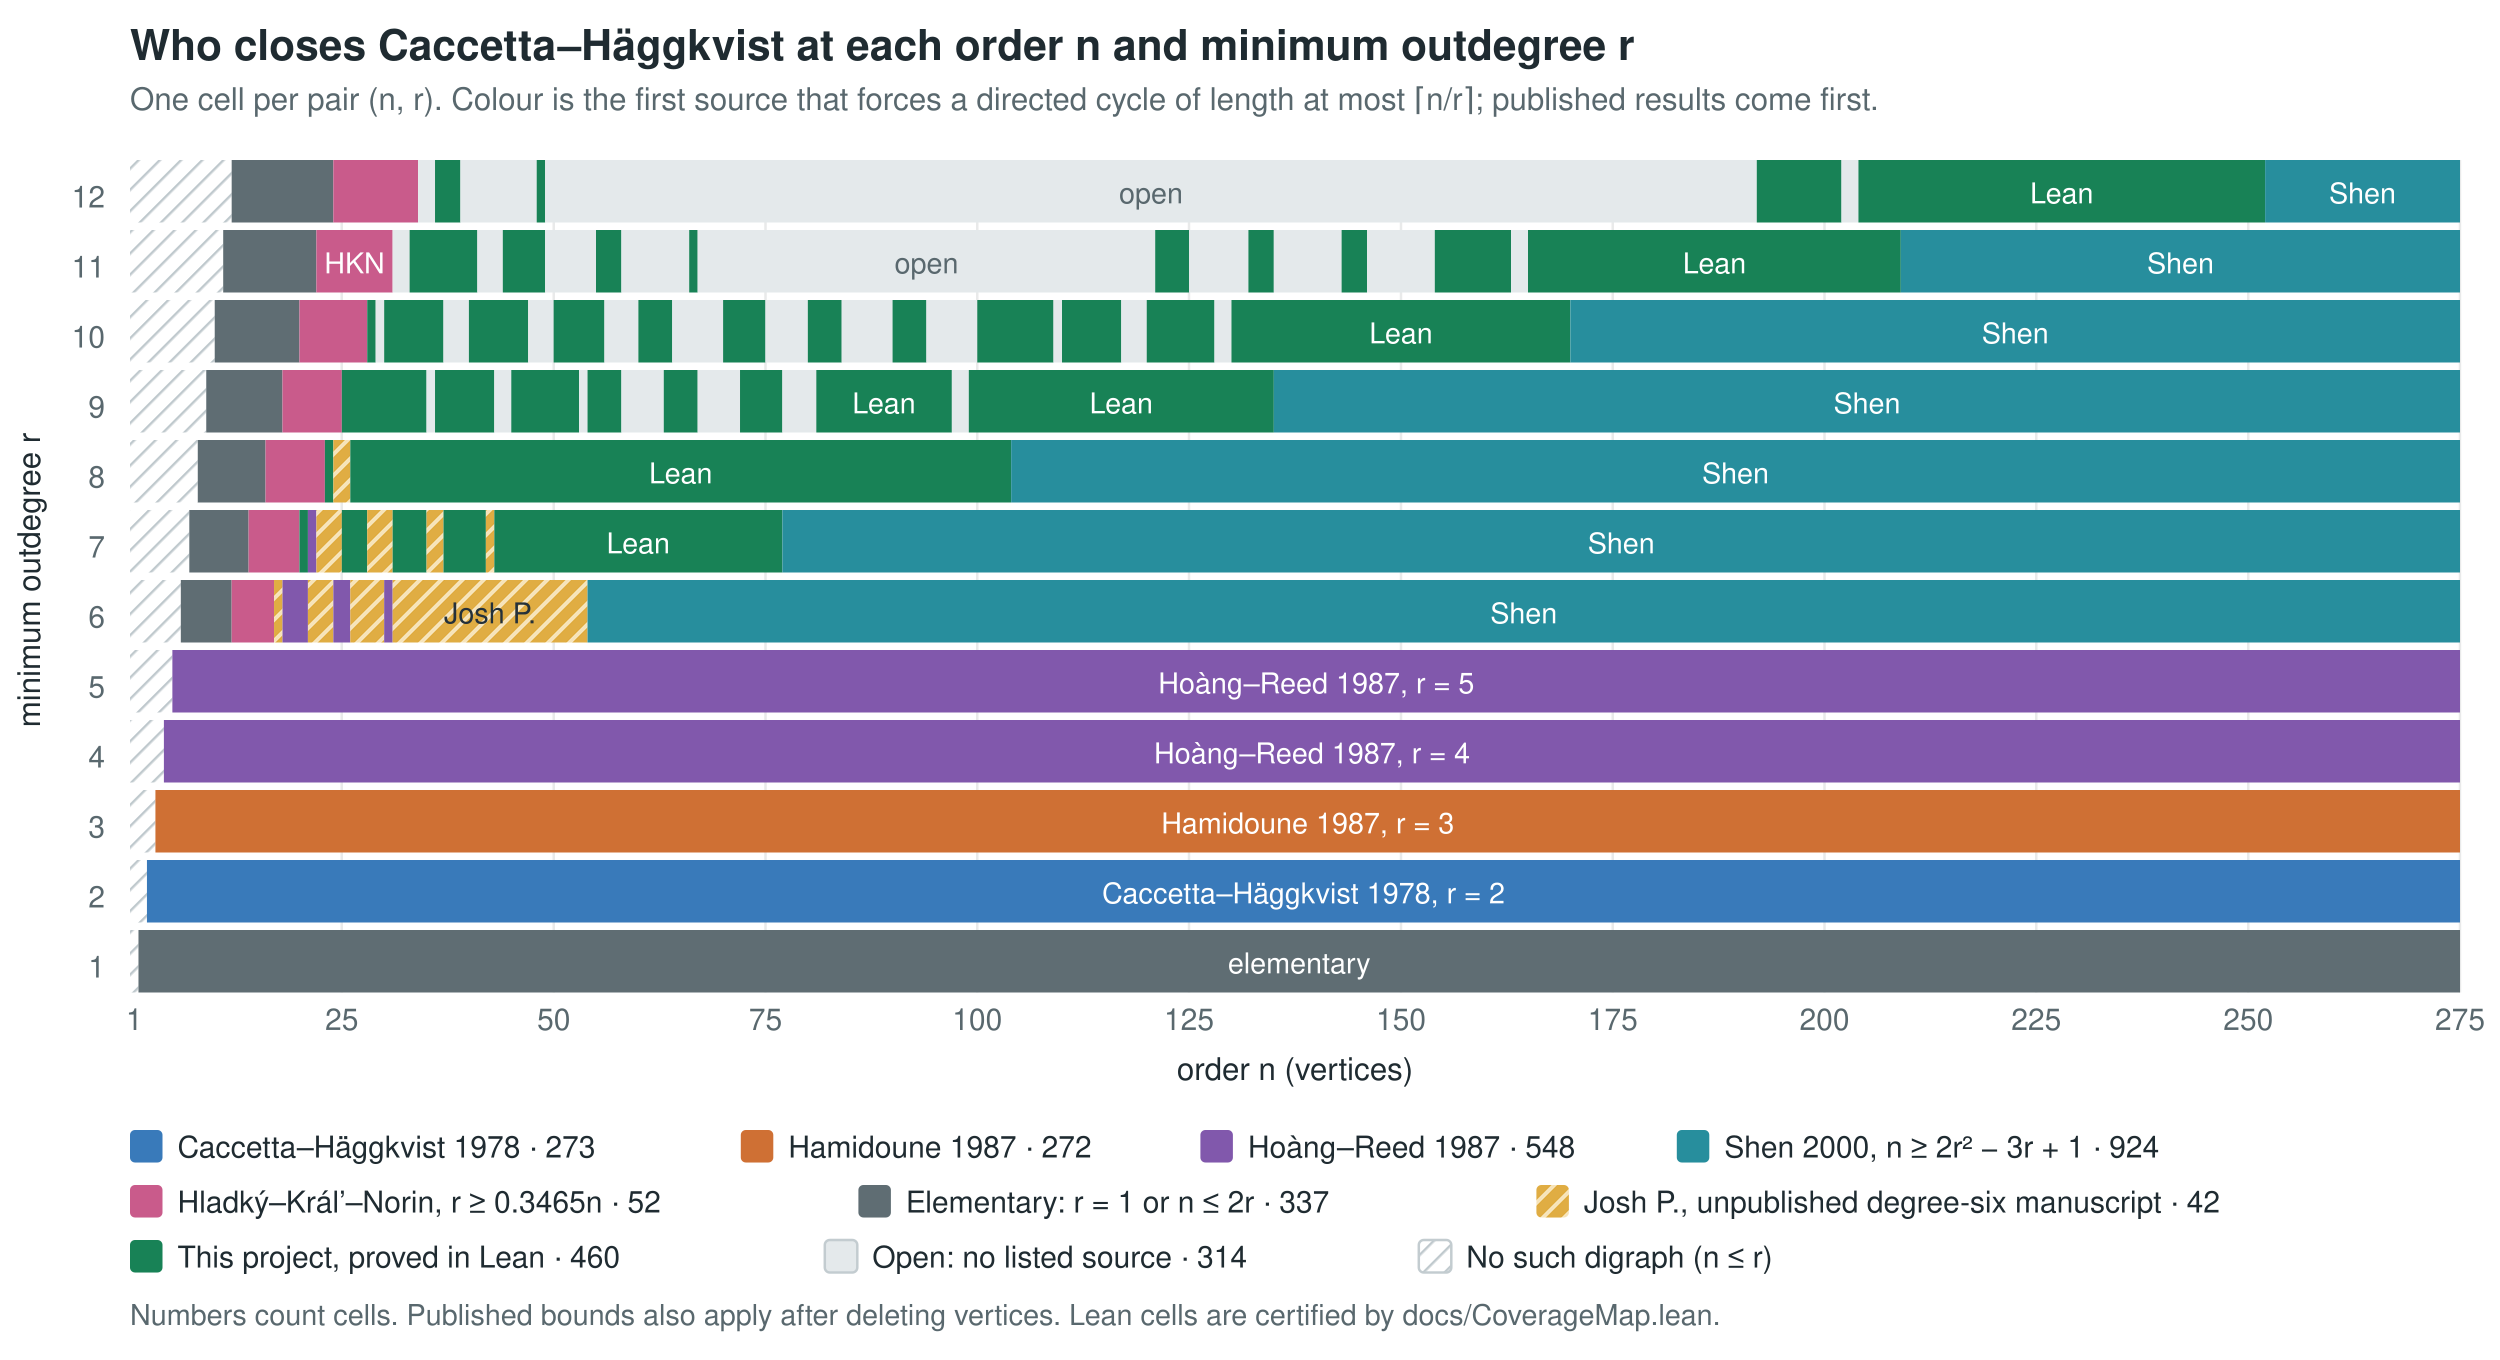
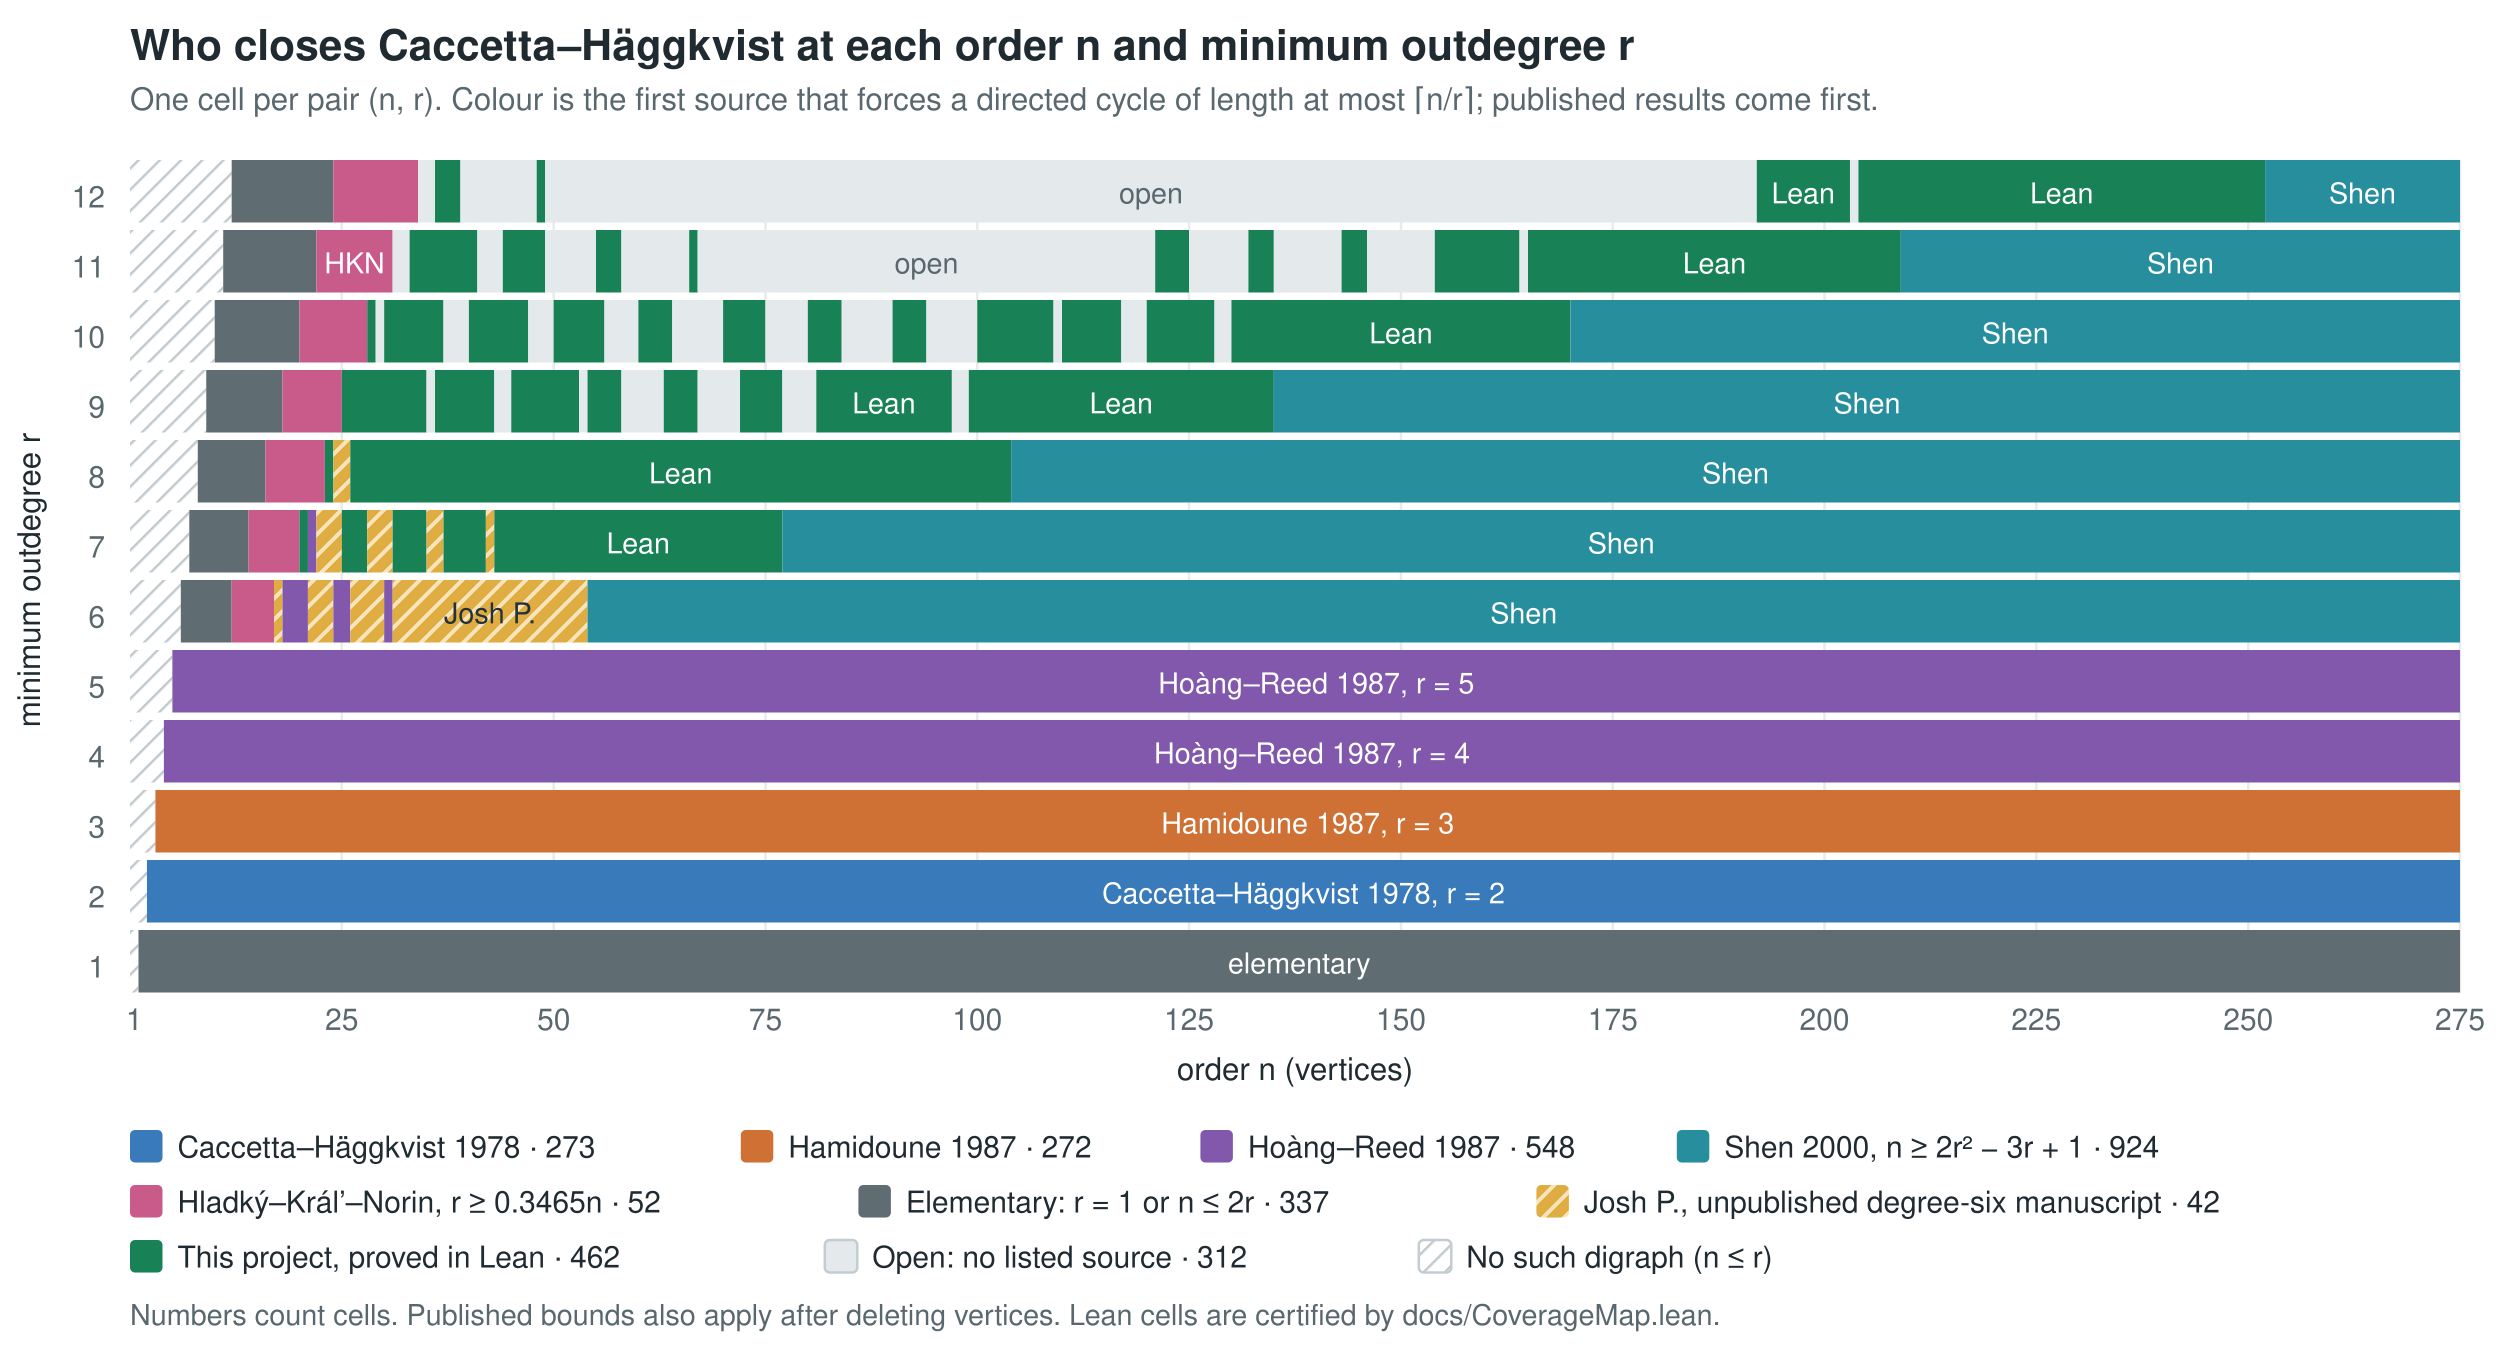
<svg xmlns="http://www.w3.org/2000/svg" viewBox="0 0 1000 544" width="1000" height="544" font-family="-apple-system,BlinkMacSystemFont,Segoe UI,Helvetica,Arial,sans-serif">
  <defs>
    <pattern id="gold" width="6" height="6" patternUnits="userSpaceOnUse" patternTransform="rotate(45)">
      <rect width="6" height="6" fill="#e0ad43" />
      <rect width="1.6" height="6" fill="#f6e3b8" />
    </pattern>
    <pattern id="void" width="6" height="6" patternUnits="userSpaceOnUse" patternTransform="rotate(45)">
      <rect width="6" height="6" fill="#ffffff" />
      <rect width="1" height="6" fill="#c3ccd0" />
    </pattern>
  </defs>
  <rect width="1000" height="544" fill="#ffffff" />
  <text x="52" y="24" font-size="17" font-weight="600" fill="#1f2b31">Who closes Caccetta–Häggkvist at each order n and minimum outdegree r</text>
  <text x="52" y="44" font-size="12.5" fill="#59686e">One cell per pair (n, r). Colour is the first source that forces a directed cycle of length at most ⌈n/r⌉; published results come first.</text>
  <line x1="136.7" x2="136.7" y1="64" y2="397" stroke="#1f2b31" stroke-opacity=".10" />
  <line x1="221.5" x2="221.5" y1="64" y2="397" stroke="#1f2b31" stroke-opacity=".10" />
  <line x1="306.2" x2="306.2" y1="64" y2="397" stroke="#1f2b31" stroke-opacity=".10" />
  <line x1="390.9" x2="390.9" y1="64" y2="397" stroke="#1f2b31" stroke-opacity=".10" />
  <line x1="475.6" x2="475.6" y1="64" y2="397" stroke="#1f2b31" stroke-opacity=".10" />
  <line x1="560.4" x2="560.4" y1="64" y2="397" stroke="#1f2b31" stroke-opacity=".10" />
  <line x1="645.1" x2="645.1" y1="64" y2="397" stroke="#1f2b31" stroke-opacity=".10" />
  <line x1="729.8" x2="729.8" y1="64" y2="397" stroke="#1f2b31" stroke-opacity=".10" />
  <line x1="814.5" x2="814.5" y1="64" y2="397" stroke="#1f2b31" stroke-opacity=".10" />
  <line x1="899.3" x2="899.3" y1="64" y2="397" stroke="#1f2b31" stroke-opacity=".10" />
  <line x1="984.0" x2="984.0" y1="64" y2="397" stroke="#1f2b31" stroke-opacity=".10" />
  <text x="42" y="387.0" font-size="12" text-anchor="end" dominant-baseline="middle" fill="#59686e">1</text>
  <rect x="52.00" y="372" width="3.39" height="25" fill="url(#void)" />
  <rect x="55.39" y="372" width="928.61" height="25" fill="#5f6d73" />
  <text x="519.7" y="385.5" font-size="11.5" text-anchor="middle" dominant-baseline="middle" fill="#ffffff">elementary</text>
  <text x="42" y="359.0" font-size="12" text-anchor="end" dominant-baseline="middle" fill="#59686e">2</text>
  <rect x="52.00" y="344" width="6.78" height="25" fill="url(#void)" />
  <rect x="58.78" y="344" width="925.22" height="25" fill="#397aba" />
  <text x="521.4" y="357.5" font-size="11.5" text-anchor="middle" dominant-baseline="middle" fill="#ffffff">Caccetta–Häggkvist 1978, r = 2</text>
  <text x="42" y="331.0" font-size="12" text-anchor="end" dominant-baseline="middle" fill="#59686e">3</text>
  <rect x="52.00" y="316" width="10.17" height="25" fill="url(#void)" />
  <rect x="62.17" y="316" width="921.83" height="25" fill="#cf7034" />
  <text x="523.1" y="329.5" font-size="11.5" text-anchor="middle" dominant-baseline="middle" fill="#ffffff">Hamidoune 1987, r = 3</text>
  <text x="42" y="303.0" font-size="12" text-anchor="end" dominant-baseline="middle" fill="#59686e">4</text>
  <rect x="52.00" y="288" width="13.56" height="25" fill="url(#void)" />
  <rect x="65.56" y="288" width="918.44" height="25" fill="#8158ac" />
  <text x="524.8" y="301.5" font-size="11.5" text-anchor="middle" dominant-baseline="middle" fill="#ffffff">Hoàng–Reed 1987, r = 4</text>
  <text x="42" y="275.0" font-size="12" text-anchor="end" dominant-baseline="middle" fill="#59686e">5</text>
  <rect x="52.00" y="260" width="16.95" height="25" fill="url(#void)" />
  <rect x="68.95" y="260" width="915.05" height="25" fill="#8158ac" />
  <text x="526.5" y="273.5" font-size="11.5" text-anchor="middle" dominant-baseline="middle" fill="#ffffff">Hoàng–Reed 1987, r = 5</text>
  <text x="42" y="247.0" font-size="12" text-anchor="end" dominant-baseline="middle" fill="#59686e">6</text>
  <rect x="52.00" y="232" width="20.33" height="25" fill="url(#void)" />
  <rect x="72.33" y="232" width="20.33" height="25" fill="#5f6d73" />
  <rect x="92.67" y="232" width="16.95" height="25" fill="#c95b8b" />
  <rect x="109.61" y="232" width="3.39" height="25" fill="url(#gold)" />
  <rect x="113.00" y="232" width="10.17" height="25" fill="#8158ac" />
  <rect x="123.17" y="232" width="10.17" height="25" fill="url(#gold)" />
  <rect x="133.34" y="232" width="6.78" height="25" fill="#8158ac" />
  <rect x="140.12" y="232" width="13.56" height="25" fill="url(#gold)" />
  <rect x="153.67" y="232" width="3.39" height="25" fill="#8158ac" />
  <rect x="157.06" y="232" width="77.95" height="25" fill="url(#gold)" />
  <text x="196.0" y="245.5" font-size="11.5" text-anchor="middle" dominant-baseline="middle" fill="#24313a">Josh P.</text>
  <rect x="235.01" y="232" width="748.99" height="25" fill="#278e9d" />
  <text x="609.5" y="245.5" font-size="11.5" text-anchor="middle" dominant-baseline="middle" fill="#ffffff">Shen</text>
  <text x="42" y="219.0" font-size="12" text-anchor="end" dominant-baseline="middle" fill="#59686e">7</text>
  <rect x="52.00" y="204" width="23.72" height="25" fill="url(#void)" />
  <rect x="75.72" y="204" width="23.72" height="25" fill="#5f6d73" />
  <rect x="99.45" y="204" width="20.33" height="25" fill="#c95b8b" />
  <rect x="119.78" y="204" width="3.39" height="25" fill="#188256" />
  <rect x="123.17" y="204" width="3.39" height="25" fill="#8158ac" />
  <rect x="126.56" y="204" width="10.17" height="25" fill="url(#gold)" />
  <rect x="136.73" y="204" width="10.17" height="25" fill="#188256" />
  <rect x="146.89" y="204" width="10.17" height="25" fill="url(#gold)" />
  <rect x="157.06" y="204" width="13.56" height="25" fill="#188256" />
  <rect x="170.62" y="204" width="6.78" height="25" fill="url(#gold)" />
  <rect x="177.40" y="204" width="16.95" height="25" fill="#188256" />
  <rect x="194.34" y="204" width="3.39" height="25" fill="url(#gold)" />
  <rect x="197.73" y="204" width="115.23" height="25" fill="#188256" />
  <text x="255.3" y="217.5" font-size="11.5" text-anchor="middle" dominant-baseline="middle" fill="#ffffff">Lean</text>
  <rect x="312.96" y="204" width="671.04" height="25" fill="#278e9d" />
  <text x="648.5" y="217.5" font-size="11.5" text-anchor="middle" dominant-baseline="middle" fill="#ffffff">Shen</text>
  <text x="42" y="191.0" font-size="12" text-anchor="end" dominant-baseline="middle" fill="#59686e">8</text>
  <rect x="52.00" y="176" width="27.11" height="25" fill="url(#void)" />
  <rect x="79.11" y="176" width="27.11" height="25" fill="#5f6d73" />
  <rect x="106.23" y="176" width="23.72" height="25" fill="#c95b8b" />
  <rect x="129.95" y="176" width="3.39" height="25" fill="#188256" />
  <rect x="133.34" y="176" width="6.78" height="25" fill="url(#gold)" />
  <rect x="140.12" y="176" width="264.35" height="25" fill="#188256" />
  <text x="272.3" y="189.5" font-size="11.5" text-anchor="middle" dominant-baseline="middle" fill="#ffffff">Lean</text>
  <rect x="404.47" y="176" width="579.53" height="25" fill="#278e9d" />
  <text x="694.2" y="189.5" font-size="11.5" text-anchor="middle" dominant-baseline="middle" fill="#ffffff">Shen</text>
  <text x="42" y="163.0" font-size="12" text-anchor="end" dominant-baseline="middle" fill="#59686e">9</text>
  <rect x="52.00" y="148" width="30.50" height="25" fill="url(#void)" />
  <rect x="82.50" y="148" width="30.50" height="25" fill="#5f6d73" />
  <rect x="113.00" y="148" width="23.72" height="25" fill="#c95b8b" />
  <rect x="136.73" y="148" width="33.89" height="25" fill="#188256" />
  <rect x="170.62" y="148" width="3.39" height="25" fill="#e4e9eb" />
  <rect x="174.01" y="148" width="23.72" height="25" fill="#188256" />
  <rect x="197.73" y="148" width="6.78" height="25" fill="#e4e9eb" />
  <rect x="204.51" y="148" width="27.11" height="25" fill="#188256" />
  <rect x="231.62" y="148" width="3.39" height="25" fill="#e4e9eb" />
  <rect x="235.01" y="148" width="13.56" height="25" fill="#188256" />
  <rect x="248.57" y="148" width="16.95" height="25" fill="#e4e9eb" />
  <rect x="265.51" y="148" width="13.56" height="25" fill="#188256" />
  <rect x="279.07" y="148" width="16.95" height="25" fill="#e4e9eb" />
  <rect x="296.01" y="148" width="16.95" height="25" fill="#188256" />
  <rect x="312.96" y="148" width="13.56" height="25" fill="#e4e9eb" />
  <rect x="326.52" y="148" width="54.23" height="25" fill="#188256" />
  <text x="353.6" y="161.5" font-size="11.5" text-anchor="middle" dominant-baseline="middle" fill="#ffffff">Lean</text>
  <rect x="380.74" y="148" width="6.78" height="25" fill="#e4e9eb" />
  <rect x="387.52" y="148" width="122.01" height="25" fill="#188256" />
  <text x="448.5" y="161.5" font-size="11.5" text-anchor="middle" dominant-baseline="middle" fill="#ffffff">Lean</text>
  <rect x="509.53" y="148" width="474.47" height="25" fill="#278e9d" />
  <text x="746.8" y="161.5" font-size="11.5" text-anchor="middle" dominant-baseline="middle" fill="#ffffff">Shen</text>
  <text x="42" y="135.0" font-size="12" text-anchor="end" dominant-baseline="middle" fill="#59686e">10</text>
  <rect x="52.00" y="120" width="33.89" height="25" fill="url(#void)" />
  <rect x="85.89" y="120" width="33.89" height="25" fill="#5f6d73" />
  <rect x="119.78" y="120" width="27.11" height="25" fill="#c95b8b" />
  <rect x="146.89" y="120" width="3.39" height="25" fill="#188256" />
  <rect x="150.28" y="120" width="3.39" height="25" fill="#e4e9eb" />
  <rect x="153.67" y="120" width="23.72" height="25" fill="#188256" />
  <rect x="177.40" y="120" width="10.17" height="25" fill="#e4e9eb" />
  <rect x="187.56" y="120" width="23.72" height="25" fill="#188256" />
  <rect x="211.29" y="120" width="10.17" height="25" fill="#e4e9eb" />
  <rect x="221.45" y="120" width="20.33" height="25" fill="#188256" />
  <rect x="241.79" y="120" width="13.56" height="25" fill="#e4e9eb" />
  <rect x="255.35" y="120" width="13.56" height="25" fill="#188256" />
  <rect x="268.90" y="120" width="20.33" height="25" fill="#e4e9eb" />
  <rect x="289.24" y="120" width="16.95" height="25" fill="#188256" />
  <rect x="306.18" y="120" width="16.95" height="25" fill="#e4e9eb" />
  <rect x="323.13" y="120" width="13.56" height="25" fill="#188256" />
  <rect x="336.68" y="120" width="20.33" height="25" fill="#e4e9eb" />
  <rect x="357.02" y="120" width="13.56" height="25" fill="#188256" />
  <rect x="370.57" y="120" width="20.33" height="25" fill="#e4e9eb" />
  <rect x="390.91" y="120" width="30.50" height="25" fill="#188256" />
  <rect x="421.41" y="120" width="3.39" height="25" fill="#e4e9eb" />
  <rect x="424.80" y="120" width="23.72" height="25" fill="#188256" />
  <rect x="448.52" y="120" width="10.17" height="25" fill="#e4e9eb" />
  <rect x="458.69" y="120" width="27.11" height="25" fill="#188256" />
  <rect x="485.80" y="120" width="6.78" height="25" fill="#e4e9eb" />
  <rect x="492.58" y="120" width="135.56" height="25" fill="#188256" />
  <text x="560.4" y="133.5" font-size="11.5" text-anchor="middle" dominant-baseline="middle" fill="#ffffff">Lean</text>
  <rect x="628.15" y="120" width="355.85" height="25" fill="#278e9d" />
  <text x="806.1" y="133.5" font-size="11.5" text-anchor="middle" dominant-baseline="middle" fill="#ffffff">Shen</text>
  <text x="42" y="107.0" font-size="12" text-anchor="end" dominant-baseline="middle" fill="#59686e">11</text>
  <rect x="52.00" y="92" width="37.28" height="25" fill="url(#void)" />
  <rect x="89.28" y="92" width="37.28" height="25" fill="#5f6d73" />
  <rect x="126.56" y="92" width="30.50" height="25" fill="#c95b8b" />
  <text x="141.8" y="105.5" font-size="11.5" text-anchor="middle" dominant-baseline="middle" fill="#ffffff">HKN</text>
  <rect x="157.06" y="92" width="6.78" height="25" fill="#e4e9eb" />
  <rect x="163.84" y="92" width="27.11" height="25" fill="#188256" />
  <rect x="190.95" y="92" width="10.17" height="25" fill="#e4e9eb" />
  <rect x="201.12" y="92" width="16.95" height="25" fill="#188256" />
  <rect x="218.07" y="92" width="20.33" height="25" fill="#e4e9eb" />
  <rect x="238.40" y="92" width="10.17" height="25" fill="#188256" />
  <rect x="248.57" y="92" width="27.11" height="25" fill="#e4e9eb" />
  <rect x="275.68" y="92" width="3.39" height="25" fill="#188256" />
  <rect x="279.07" y="92" width="183.01" height="25" fill="#e4e9eb" />
  <text x="370.6" y="105.5" font-size="11.5" text-anchor="middle" dominant-baseline="middle" fill="#59686e">open</text>
  <rect x="462.08" y="92" width="13.56" height="25" fill="#188256" />
  <rect x="475.64" y="92" width="23.72" height="25" fill="#e4e9eb" />
  <rect x="499.36" y="92" width="10.17" height="25" fill="#188256" />
  <rect x="509.53" y="92" width="27.11" height="25" fill="#e4e9eb" />
  <rect x="536.64" y="92" width="10.17" height="25" fill="#188256" />
  <rect x="546.81" y="92" width="27.11" height="25" fill="#e4e9eb" />
-   <rect x="573.92" y="92" width="30.50" height="25" fill="#188256" />
-   <rect x="604.42" y="92" width="6.78" height="25" fill="#e4e9eb" />
+   <rect x="573.92" y="92" width="33.89" height="25" fill="#188256" />
+   <rect x="607.81" y="92" width="3.39" height="25" fill="#e4e9eb" />
  <rect x="611.20" y="92" width="149.12" height="25" fill="#188256" />
  <text x="685.8" y="105.5" font-size="11.5" text-anchor="middle" dominant-baseline="middle" fill="#ffffff">Lean</text>
  <rect x="760.32" y="92" width="223.68" height="25" fill="#278e9d" />
  <text x="872.2" y="105.5" font-size="11.5" text-anchor="middle" dominant-baseline="middle" fill="#ffffff">Shen</text>
  <text x="42" y="79.0" font-size="12" text-anchor="end" dominant-baseline="middle" fill="#59686e">12</text>
  <rect x="52.00" y="64" width="40.67" height="25" fill="url(#void)" />
  <rect x="92.67" y="64" width="40.67" height="25" fill="#5f6d73" />
  <rect x="133.34" y="64" width="33.89" height="25" fill="#c95b8b" />
  <rect x="167.23" y="64" width="6.78" height="25" fill="#e4e9eb" />
  <rect x="174.01" y="64" width="10.17" height="25" fill="#188256" />
  <rect x="184.17" y="64" width="30.50" height="25" fill="#e4e9eb" />
  <rect x="214.68" y="64" width="3.39" height="25" fill="#188256" />
  <rect x="218.07" y="64" width="484.64" height="25" fill="#e4e9eb" />
  <text x="460.4" y="77.5" font-size="11.5" text-anchor="middle" dominant-baseline="middle" fill="#59686e">open</text>
-   <rect x="702.71" y="64" width="33.89" height="25" fill="#188256" />
-   <rect x="736.60" y="64" width="6.78" height="25" fill="#e4e9eb" />
+   <rect x="702.71" y="64" width="37.28" height="25" fill="#188256" />
+   <text x="721.3" y="77.5" font-size="11.5" text-anchor="middle" dominant-baseline="middle" fill="#ffffff">Lean</text>
+   <rect x="739.99" y="64" width="3.39" height="25" fill="#e4e9eb" />
  <rect x="743.37" y="64" width="162.68" height="25" fill="#188256" />
  <text x="824.7" y="77.5" font-size="11.5" text-anchor="middle" dominant-baseline="middle" fill="#ffffff">Lean</text>
  <rect x="906.05" y="64" width="77.95" height="25" fill="#278e9d" />
  <text x="945.0" y="77.5" font-size="11.5" text-anchor="middle" dominant-baseline="middle" fill="#ffffff">Shen</text>
  <text x="53.7" y="412" font-size="12" text-anchor="middle" fill="#59686e">1</text>
  <text x="136.7" y="412" font-size="12" text-anchor="middle" fill="#59686e">25</text>
  <text x="221.5" y="412" font-size="12" text-anchor="middle" fill="#59686e">50</text>
  <text x="306.2" y="412" font-size="12" text-anchor="middle" fill="#59686e">75</text>
  <text x="390.9" y="412" font-size="12" text-anchor="middle" fill="#59686e">100</text>
  <text x="475.6" y="412" font-size="12" text-anchor="middle" fill="#59686e">125</text>
  <text x="560.4" y="412" font-size="12" text-anchor="middle" fill="#59686e">150</text>
  <text x="645.1" y="412" font-size="12" text-anchor="middle" fill="#59686e">175</text>
  <text x="729.8" y="412" font-size="12" text-anchor="middle" fill="#59686e">200</text>
  <text x="814.5" y="412" font-size="12" text-anchor="middle" fill="#59686e">225</text>
  <text x="899.3" y="412" font-size="12" text-anchor="middle" fill="#59686e">250</text>
  <text x="984.0" y="412" font-size="12" text-anchor="middle" fill="#59686e">275</text>
  <text x="518.0" y="432" font-size="12.5" text-anchor="middle" fill="#1f2b31">order n (vertices)</text>
  <text x="16" y="232.0" font-size="12.5" text-anchor="middle" fill="#1f2b31" transform="rotate(-90 16 232.0)">minimum outdegree r</text>
  <rect x="52" y="452" width="13" height="13" rx="2" fill="#397aba" />
  <text x="71" y="463" font-size="12" fill="#1f2b31">Caccetta–Häggkvist 1978  ·  273</text>
  <rect x="296.32" y="452" width="13" height="13" rx="2" fill="#cf7034" />
  <text x="315.32" y="463" font-size="12" fill="#1f2b31">Hamidoune 1987  ·  272</text>
  <rect x="480.16" y="452" width="13" height="13" rx="2" fill="#8158ac" />
  <text x="499.16" y="463" font-size="12" fill="#1f2b31">Hoàng–Reed 1987  ·  548</text>
  <rect x="670.72" y="452" width="13" height="13" rx="2" fill="#278e9d" />
  <text x="689.72" y="463" font-size="12" fill="#1f2b31">Shen 2000, n ≥ 2r² − 3r + 1  ·  924</text>
  <rect x="52" y="474" width="13" height="13" rx="2" fill="#c95b8b" />
  <text x="71" y="485" font-size="12" fill="#1f2b31">Hladký–Král’–Norin, r ≥ 0.3465n  ·  52</text>
  <rect x="343.36" y="474" width="13" height="13" rx="2" fill="#5f6d73" />
  <text x="362.36" y="485" font-size="12" fill="#1f2b31">Elementary: r = 1 or n ≤ 2r  ·  337</text>
  <rect x="614.56" y="474" width="13" height="13" rx="2" fill="url(#gold)" />
  <text x="633.56" y="485" font-size="12" fill="#1f2b31">Josh P., unpublished degree-six manuscript  ·  42</text>
  <rect x="52" y="496" width="13" height="13" rx="2" fill="#188256" />
-   <text x="71" y="507" font-size="12" fill="#1f2b31">This project, proved in Lean  ·  460</text>
+   <text x="71" y="507" font-size="12" fill="#1f2b31">This project, proved in Lean  ·  462</text>
  <rect x="329.92" y="496" width="13" height="13" rx="2" fill="#e4e9eb" stroke="#c3ccd0" />
-   <text x="348.92" y="507" font-size="12" fill="#1f2b31">Open: no listed source  ·  314</text>
+   <text x="348.92" y="507" font-size="12" fill="#1f2b31">Open: no listed source  ·  312</text>
  <rect x="567.52" y="496" width="13" height="13" rx="2" fill="url(#void)" stroke="#c3ccd0" />
  <text x="586.52" y="507" font-size="12" fill="#1f2b31">No such digraph (n ≤ r)</text>
  <text x="52" y="530" font-size="11.5" fill="#59686e">Numbers count cells. Published bounds also apply after deleting vertices. Lean cells are certified by docs/CoverageMap.lean.</text>
</svg>
